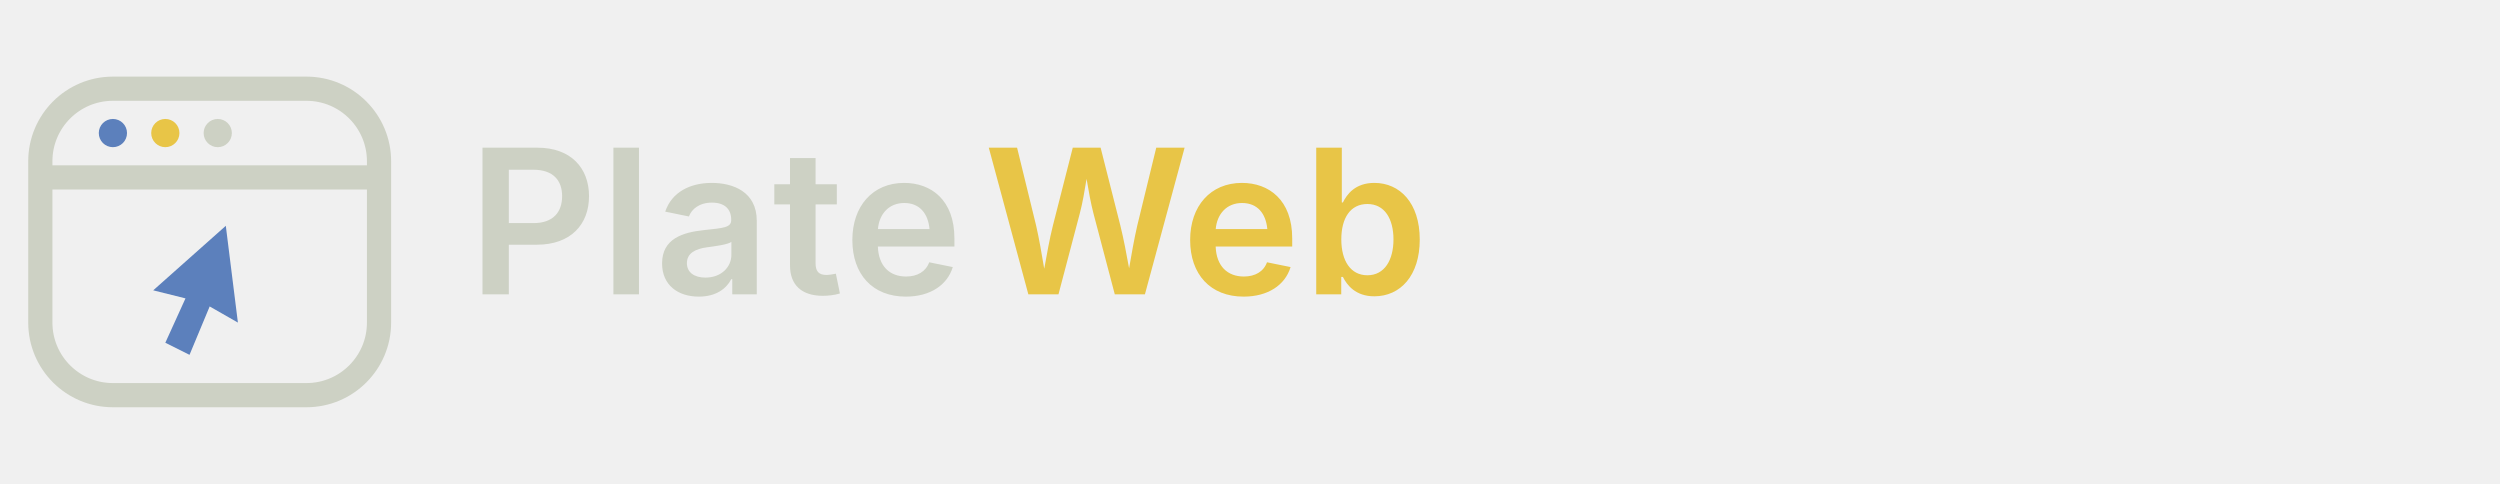
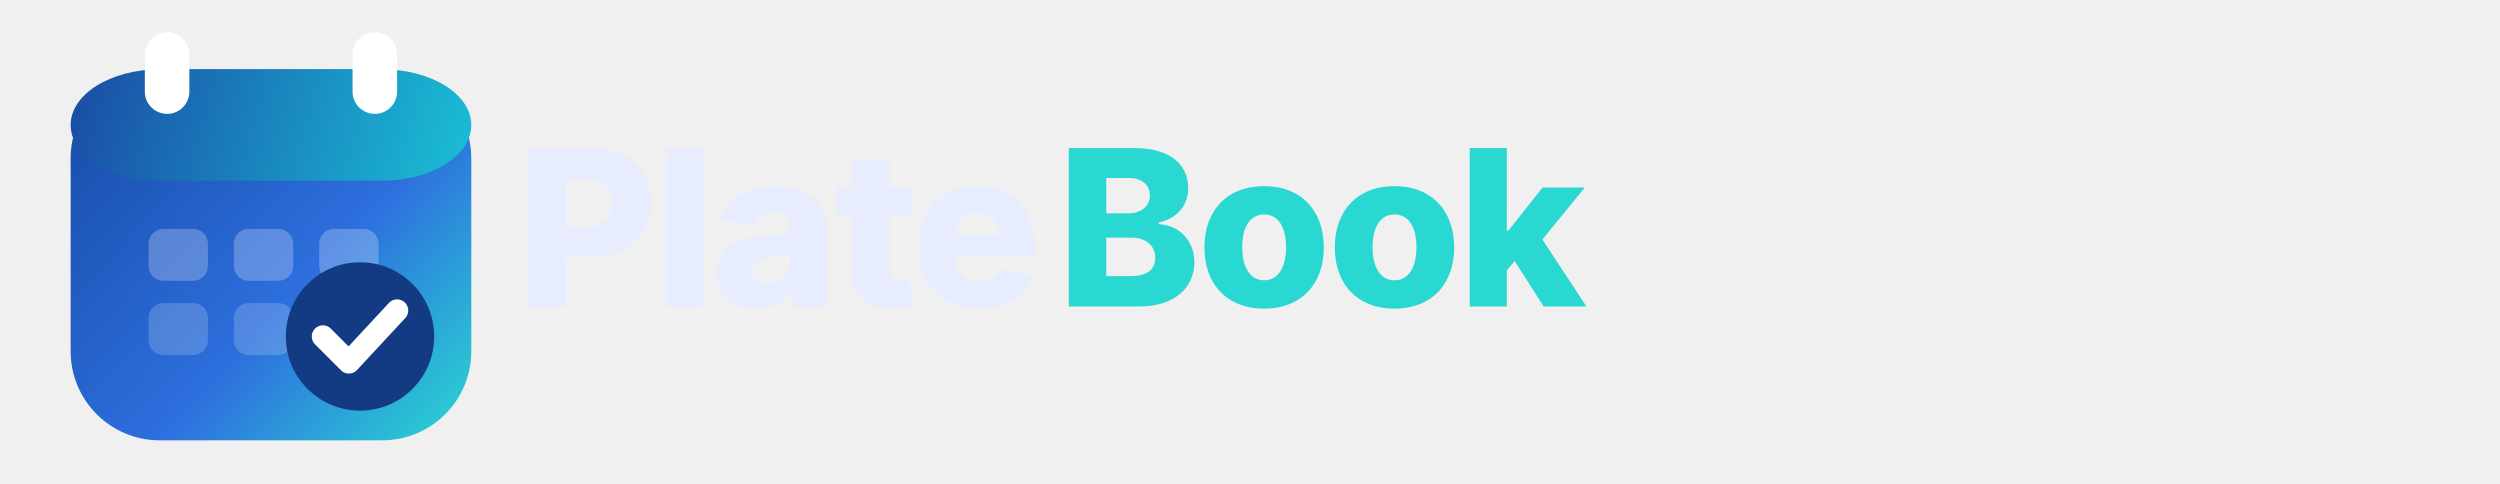
<svg xmlns="http://www.w3.org/2000/svg" width="620" height="120" viewBox="0 0 620 120" fill="none">
-   <g transform="translate(10 22)">
-     <rect x="0" y="0" width="84" height="76" rx="18" stroke="#CDD1C4" stroke-width="6" />
-     <path d="M0 22H84" stroke="#CDD1C4" stroke-width="6" />
-     <circle cx="18" cy="11" r="3.5" fill="#5C80BC" />
-     <circle cx="31" cy="11" r="3.5" fill="#E8C547" />
-     <circle cx="44" cy="11" r="3.5" fill="#CDD1C4" />
-     <path d="M28 50L46 34L49 58L42 54L37 66L31 63L36 52L28 50Z" fill="#5C80BC" />
+   <defs>
+     <linearGradient id="site-dark-g1" x1="6" y1="10" x2="114" y2="110" gradientUnits="userSpaceOnUse">
+       <stop offset="0" stop-color="#174AA6" />
+       <stop offset="0.58" stop-color="#2D6FDE" />
+       <stop offset="1" stop-color="#2AD8D2" />
+     </linearGradient>
+     <linearGradient id="site-dark-g2" x1="6" y1="10" x2="114" y2="40" gradientUnits="userSpaceOnUse">
+       <stop offset="0" stop-color="#1A4BA5" />
+       <stop offset="1" stop-color="#1ABFD6" />
+     </linearGradient>
+   </defs>
+   <g transform="translate(12 8) scale(0.92)">
+     <rect x="6" y="10" width="108" height="100" rx="24" fill="url(#site-dark-g1)" />
+     <rect x="6" y="10" width="108" height="30" rx="24" fill="url(#site-dark-g2)" />
+     <rect x="26" y="0" width="12" height="22" rx="6" fill="#FFFFFF" />
+     <rect x="82" y="0" width="12" height="22" rx="6" fill="#FFFFFF" />
+     <rect x="27" y="53" width="16" height="14" rx="4" fill="#FFFFFF3E" />
+     <rect x="50" y="53" width="16" height="14" rx="4" fill="#FFFFFF3E" />
+     <rect x="73" y="53" width="16" height="14" rx="4" fill="#FFFFFF3E" />
+     <rect x="27" y="73" width="16" height="14" rx="4" fill="#FFFFFF2E" />
+     <rect x="50" y="73" width="16" height="14" rx="4" fill="#FFFFFF2E" />
+     <rect x="73" y="73" width="16" height="14" rx="4" fill="#FFFFFF2E" />
+     <circle cx="84" cy="82" r="20" fill="#123B84" />
+     <path d="M74 82L81 89L94 75" stroke="#FFFFFF" stroke-width="6" stroke-linecap="round" stroke-linejoin="round" />
  </g>
-   <text x="116" y="73" fill="#CDD1C4" font-family="Inter, Segoe UI, Arial, sans-serif" font-size="50" font-weight="600" letter-spacing="0.01em">Plate</text>
-   <text x="244" y="73" fill="#E8C547" font-family="Inter, Segoe UI, Arial, sans-serif" font-size="50" font-weight="600" letter-spacing="0.01em">Web</text>
+   <text x="128" y="76" fill="#E7ECFF" font-family="Inter, Avenir Next, Segoe UI, Arial, sans-serif" font-size="54" font-weight="800" letter-spacing="-1.1">Plate</text>
+   <text x="262" y="76" fill="#2AD8D2" font-family="Inter, Avenir Next, Segoe UI, Arial, sans-serif" font-size="54" font-weight="800" letter-spacing="-1.1">Book</text>
</svg>
